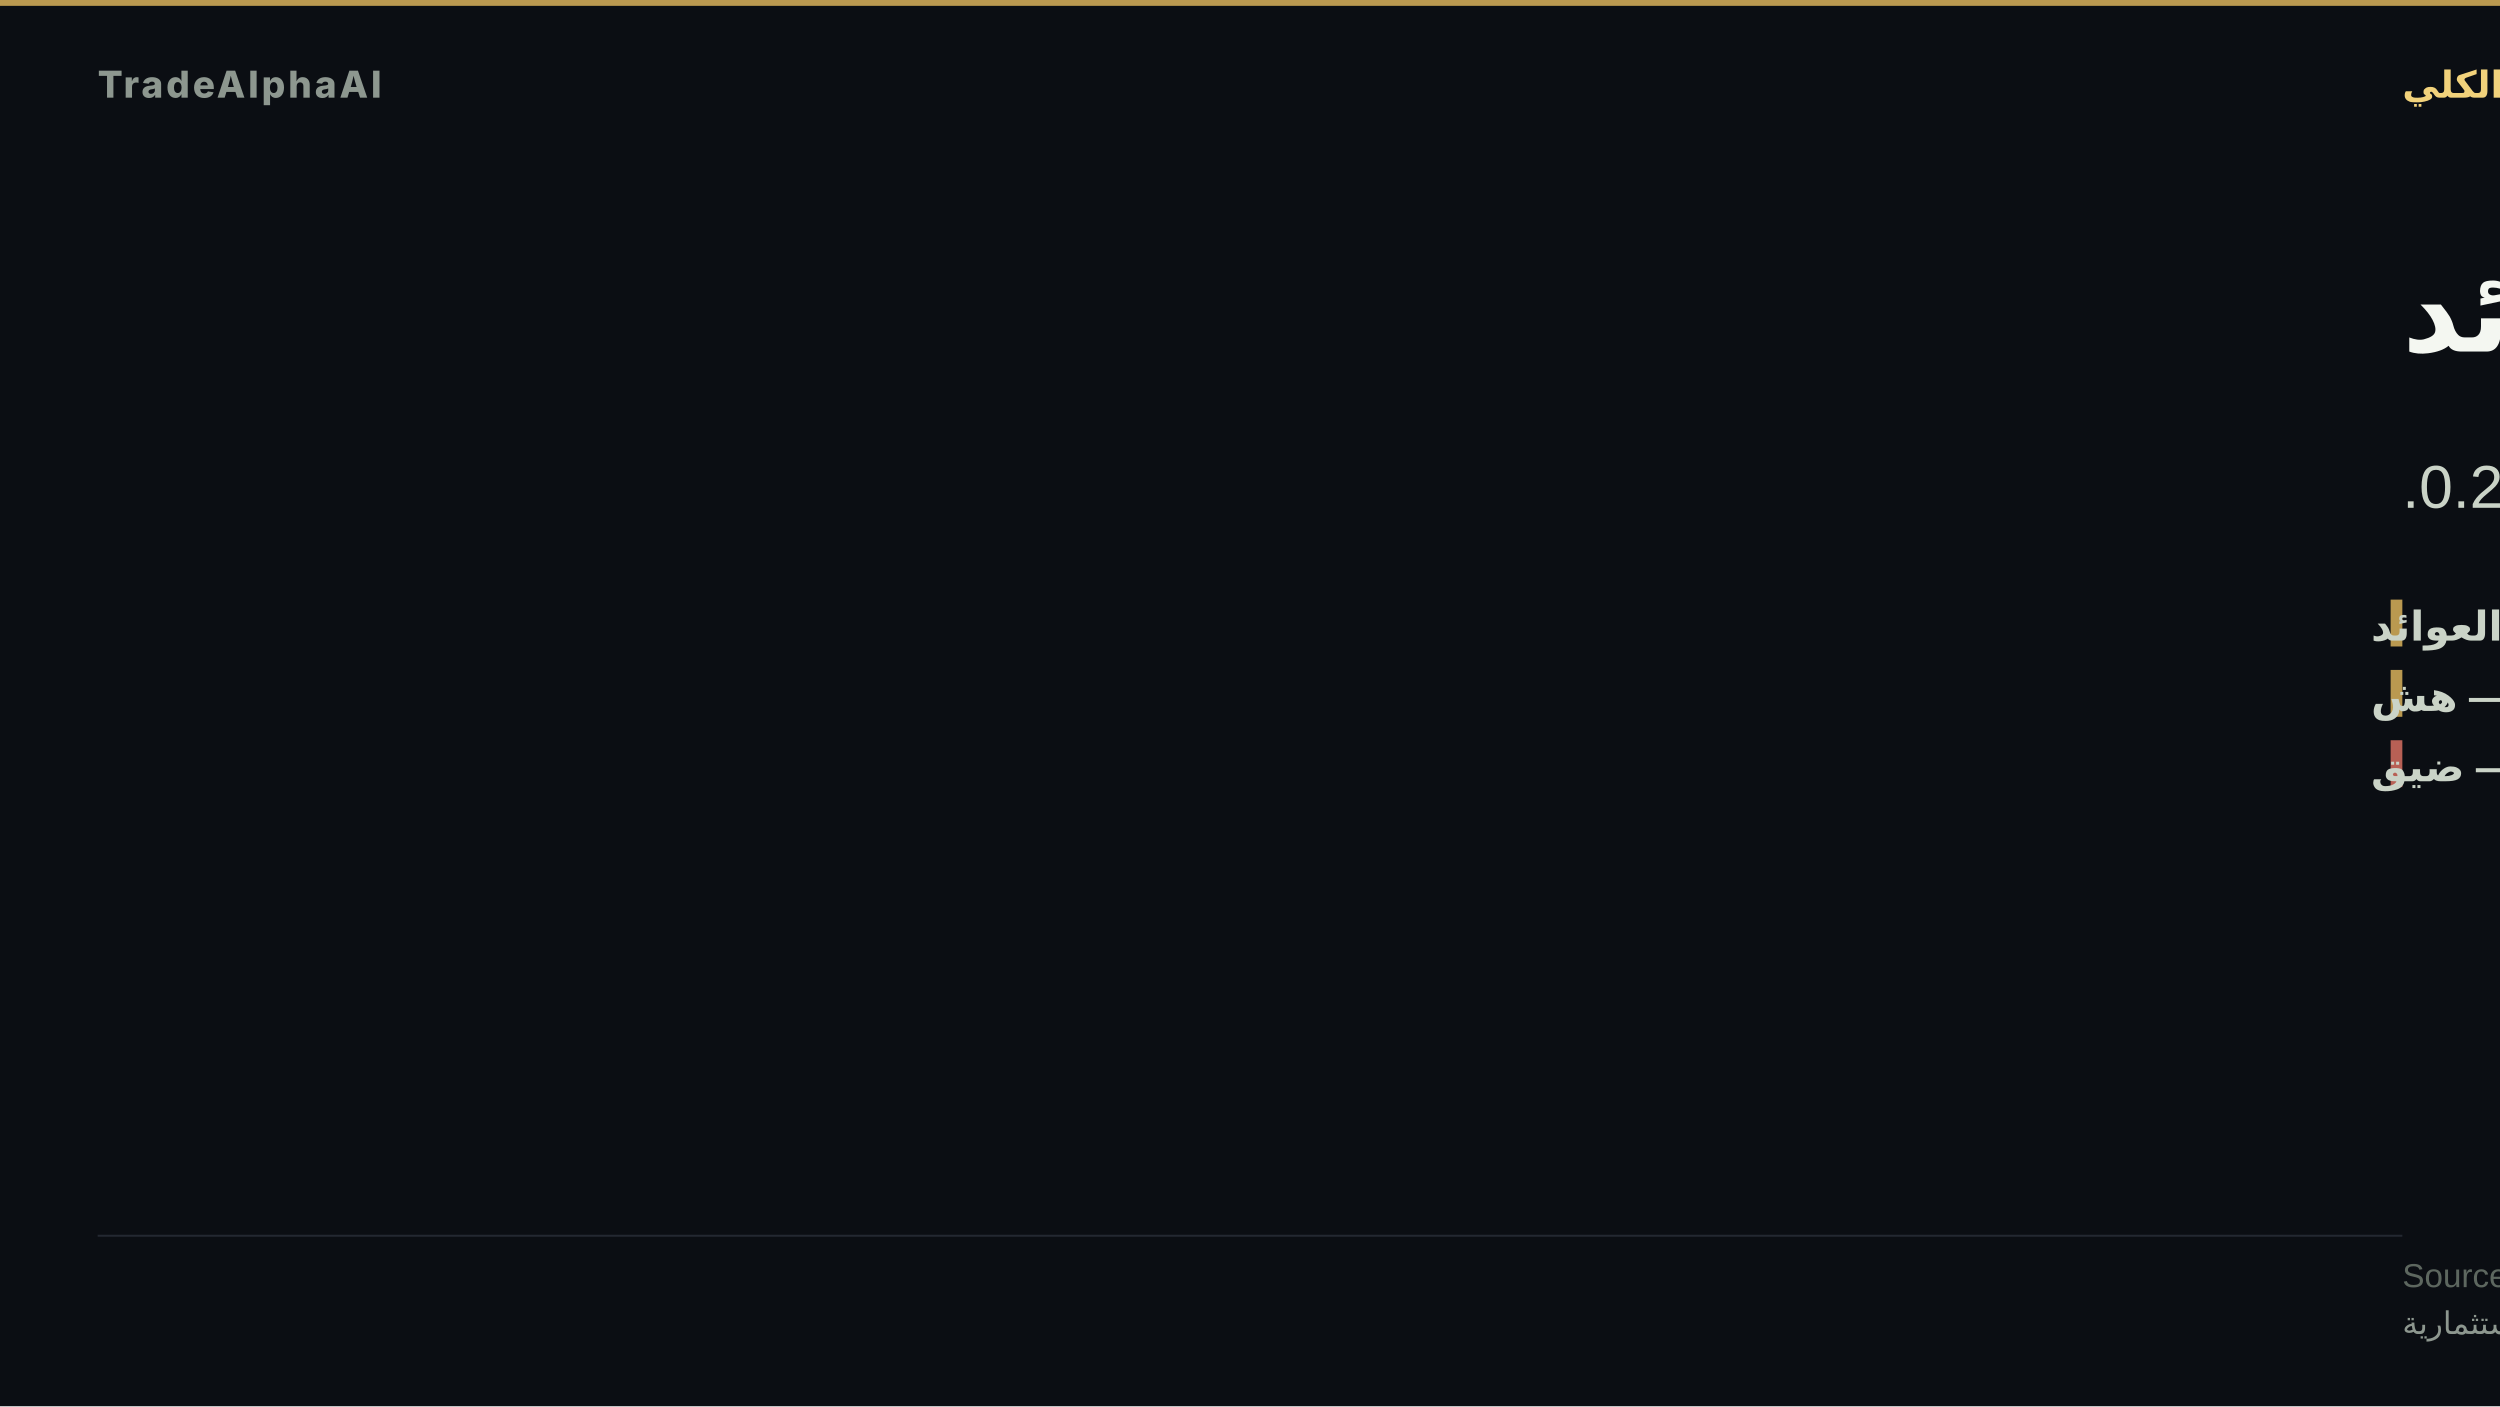
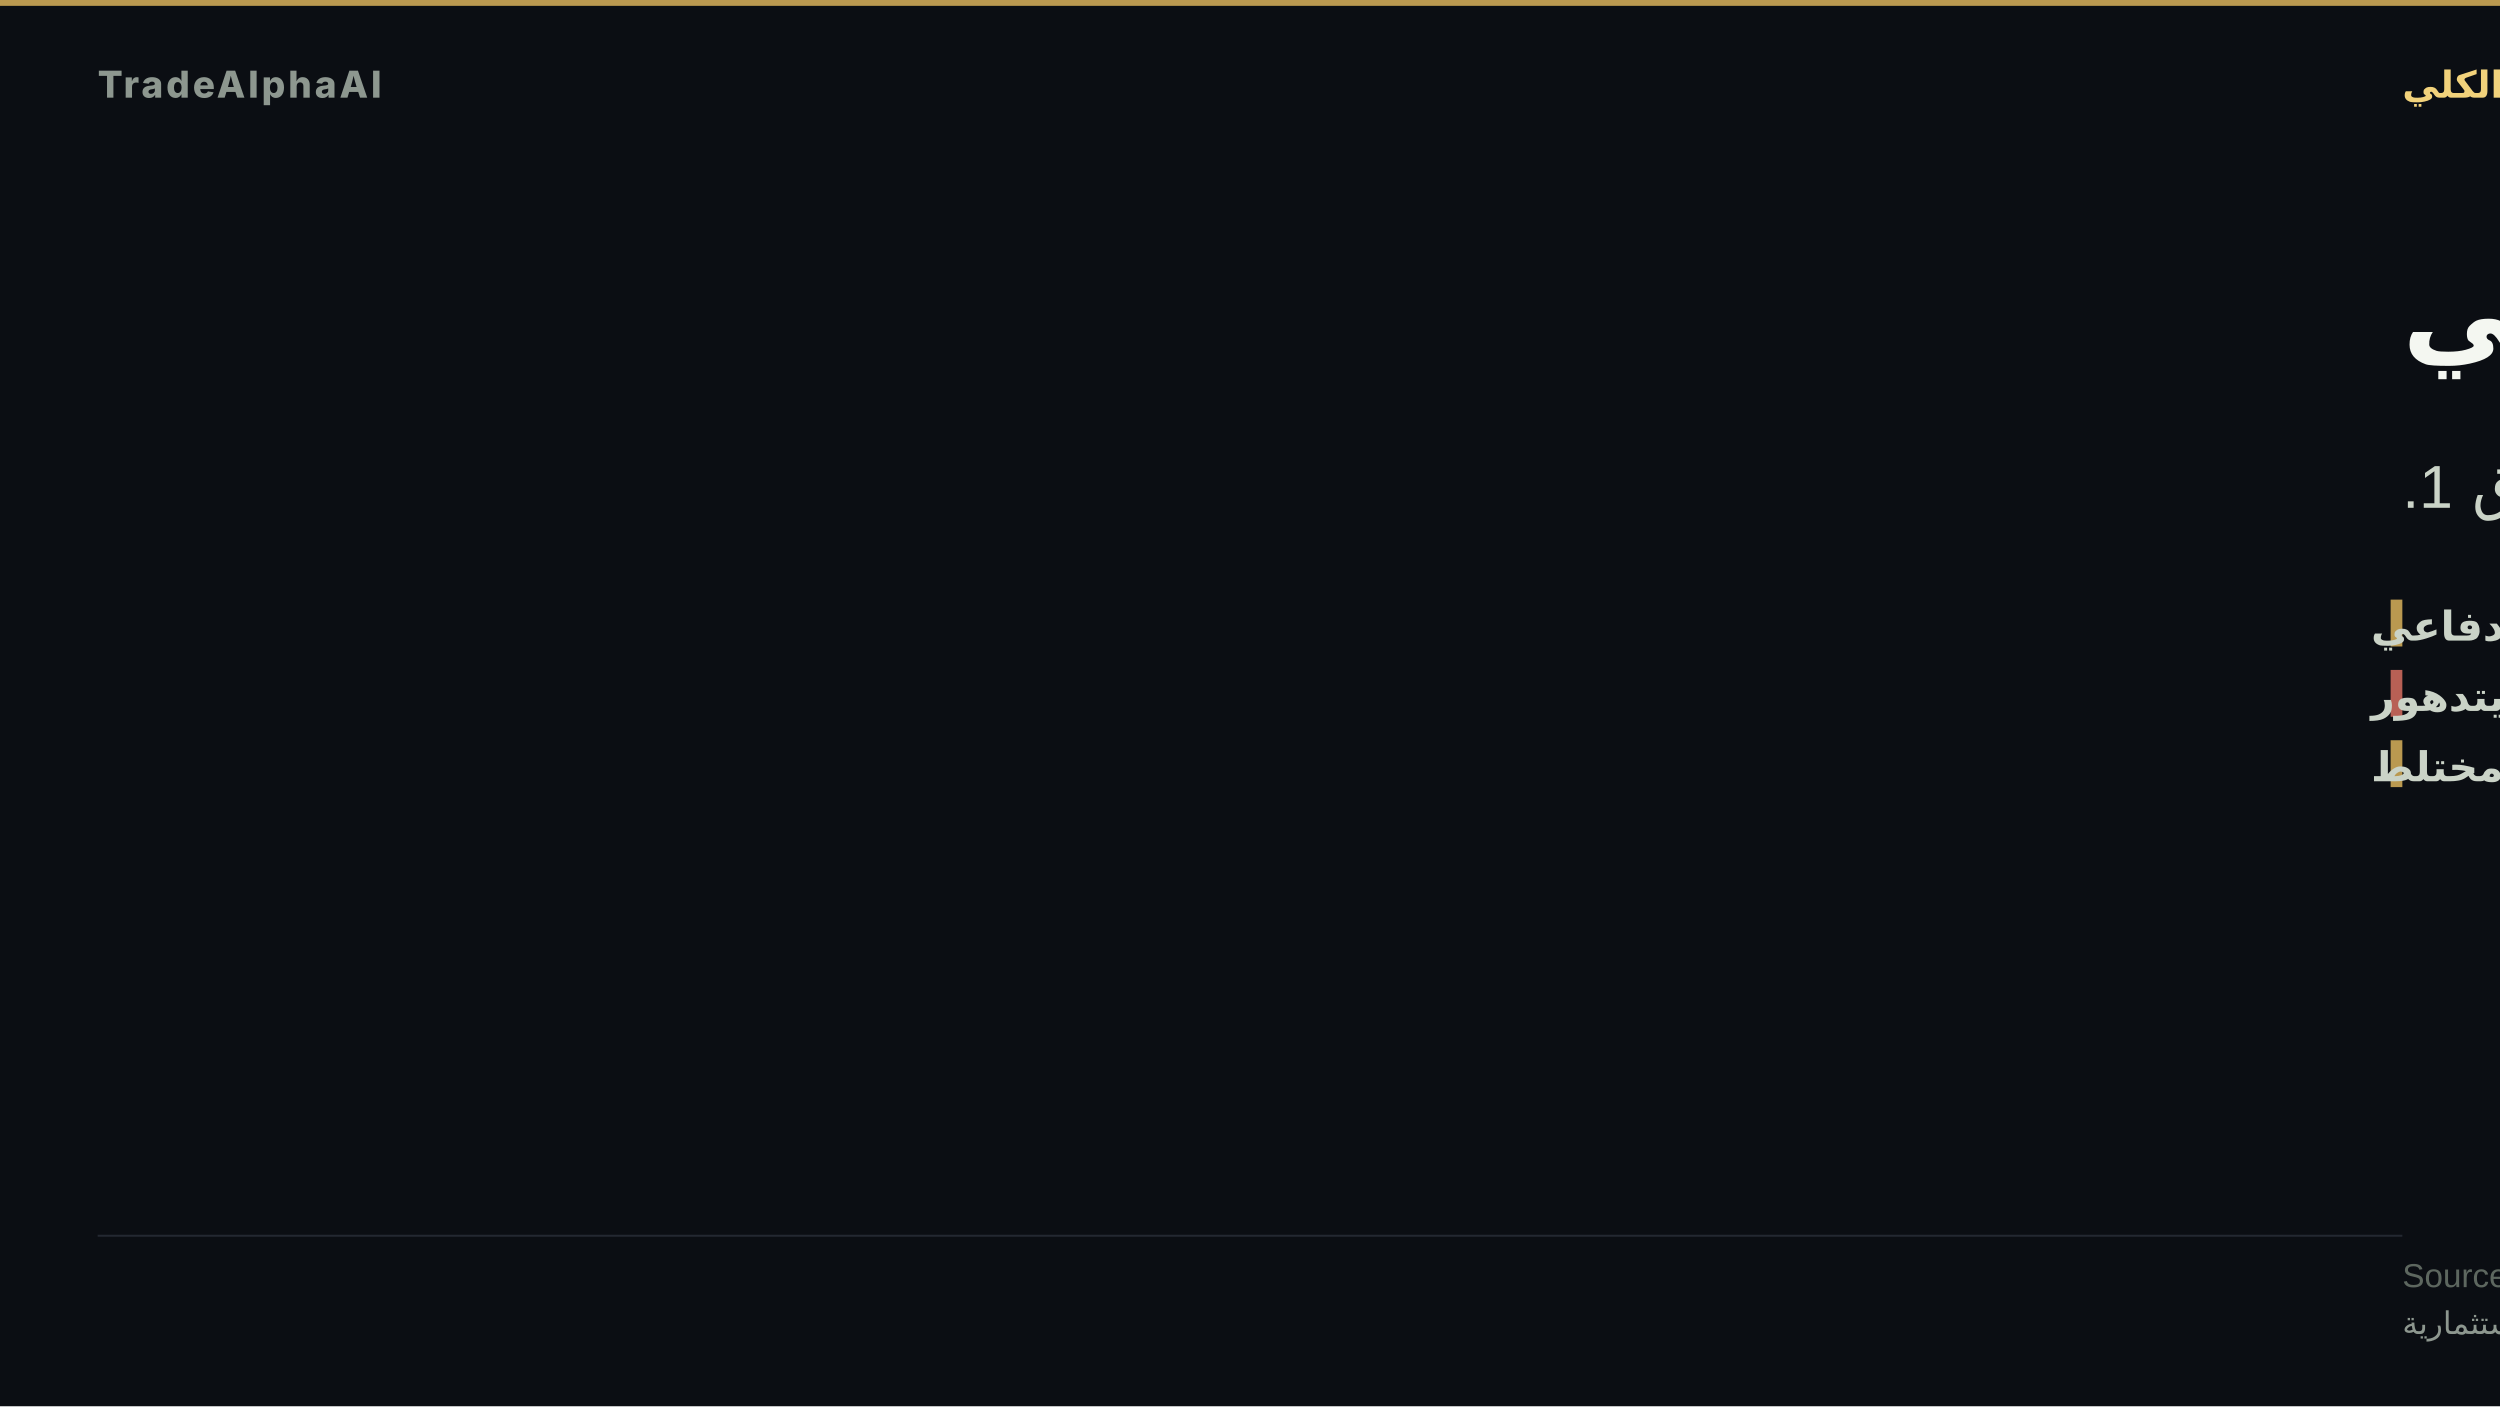
- <svg xmlns="http://www.w3.org/2000/svg" width="1280" height="720" viewBox="0 0 1280 720" role="img" aria-label="ضغط العوائد">
+ <svg xmlns="http://www.w3.org/2000/svg" width="1280" height="720" viewBox="0 0 1280 720" role="img" aria-label="تدوير دفاعي">
  <rect width="1280" height="720" fill="#0b0e13" />
  <rect x="0" y="0" width="1280" height="3" fill="#d8b15a" opacity="0.85" />
  <text x="50" y="50" font-family="'Inter','Segoe UI','Helvetica Neue',Arial,sans-serif" font-size="19" font-weight="800" letter-spacing="1.5" fill="#8d978f" text-anchor="start">TradeAlphaAI</text>
  <text x="1230" y="50" font-family="'Tajawal','Cairo','Segoe UI',Arial,sans-serif" font-size="19" font-weight="700" letter-spacing="0" fill="#f2d27b" text-anchor="end" direction="rtl">النظام الكلي</text>
-   <text x="1230" y="180" font-family="'Tajawal','Cairo','Segoe UI',Arial,sans-serif" font-size="58" font-weight="800" fill="#f4f7f1" text-anchor="end" direction="rtl">ضغط العوائد</text>
-   <text x="1230" y="260" font-family="'Tajawal','Cairo','Segoe UI',Arial,sans-serif" font-size="31" font-weight="500" fill="#cad3c7" text-anchor="end" direction="rtl">سيولة ضغط العوائد · استقرار هش · اتساق 0.2.</text>
+   <text x="1230" y="180" font-family="'Tajawal','Cairo','Segoe UI',Arial,sans-serif" font-size="58" font-weight="800" fill="#f4f7f1" text-anchor="end" direction="rtl">تدوير دفاعي</text>
+   <text x="1230" y="260" font-family="'Tajawal','Cairo','Segoe UI',Arial,sans-serif" font-size="31" font-weight="500" fill="#cad3c7" text-anchor="end" direction="rtl">سيولة طلب دفاعي · استقرار يتدهور · اتساق 1.</text>
  <rect x="1224" y="307" width="6" height="24" fill="#d8b15a" opacity="0.85" />
-   <text x="1214" y="328" font-family="'Tajawal','Cairo','Segoe UI',Arial,sans-serif" font-size="21" font-weight="600" fill="#cad3c7" text-anchor="end" direction="rtl">السيولة — ضغط العوائد</text>
-   <rect x="1224" y="343" width="6" height="24" fill="#d8b15a" opacity="0.85" />
-   <text x="1214" y="364" font-family="'Tajawal','Cairo','Segoe UI',Arial,sans-serif" font-size="21" font-weight="600" fill="#cad3c7" text-anchor="end" direction="rtl">الاستقرار — هش</text>
-   <rect x="1224" y="379" width="6" height="24" fill="#d66e60" opacity="0.85" />
-   <text x="1214" y="400" font-family="'Tajawal','Cairo','Segoe UI',Arial,sans-serif" font-size="21" font-weight="600" fill="#cad3c7" text-anchor="end" direction="rtl">الاتساع — ضيق</text>
+   <text x="1214" y="328" font-family="'Tajawal','Cairo','Segoe UI',Arial,sans-serif" font-size="21" font-weight="600" fill="#cad3c7" text-anchor="end" direction="rtl">السيولة — طلب دفاعي</text>
+   <rect x="1224" y="343" width="6" height="24" fill="#d66e60" opacity="0.85" />
+   <text x="1214" y="364" font-family="'Tajawal','Cairo','Segoe UI',Arial,sans-serif" font-size="21" font-weight="600" fill="#cad3c7" text-anchor="end" direction="rtl">الاستقرار — يتدهور</text>
+   <rect x="1224" y="379" width="6" height="24" fill="#d8b15a" opacity="0.85" />
+   <text x="1214" y="400" font-family="'Tajawal','Cairo','Segoe UI',Arial,sans-serif" font-size="21" font-weight="600" fill="#cad3c7" text-anchor="end" direction="rtl">الاتساع — مختلط</text>
  <rect x="50" y="632.2" width="1180" height="1" fill="rgba(148,163,184,0.18)" />
  <text x="1230" y="659" font-family="'Tajawal','Cairo','Segoe UI',Arial,sans-serif" font-size="17" fill="#5d675f" text-anchor="end" direction="rtl">Source: TradeAlphaAI macro-reactions + liquidity-regime artifacts</text>
  <text x="1230" y="683" font-family="'Tajawal','Cairo','Segoe UI',Arial,sans-serif" font-size="16" fill="#8d978f" text-anchor="end" direction="rtl">استخبارات سوق تعليمية — ليست نصيحة استثمارية</text>
</svg>
